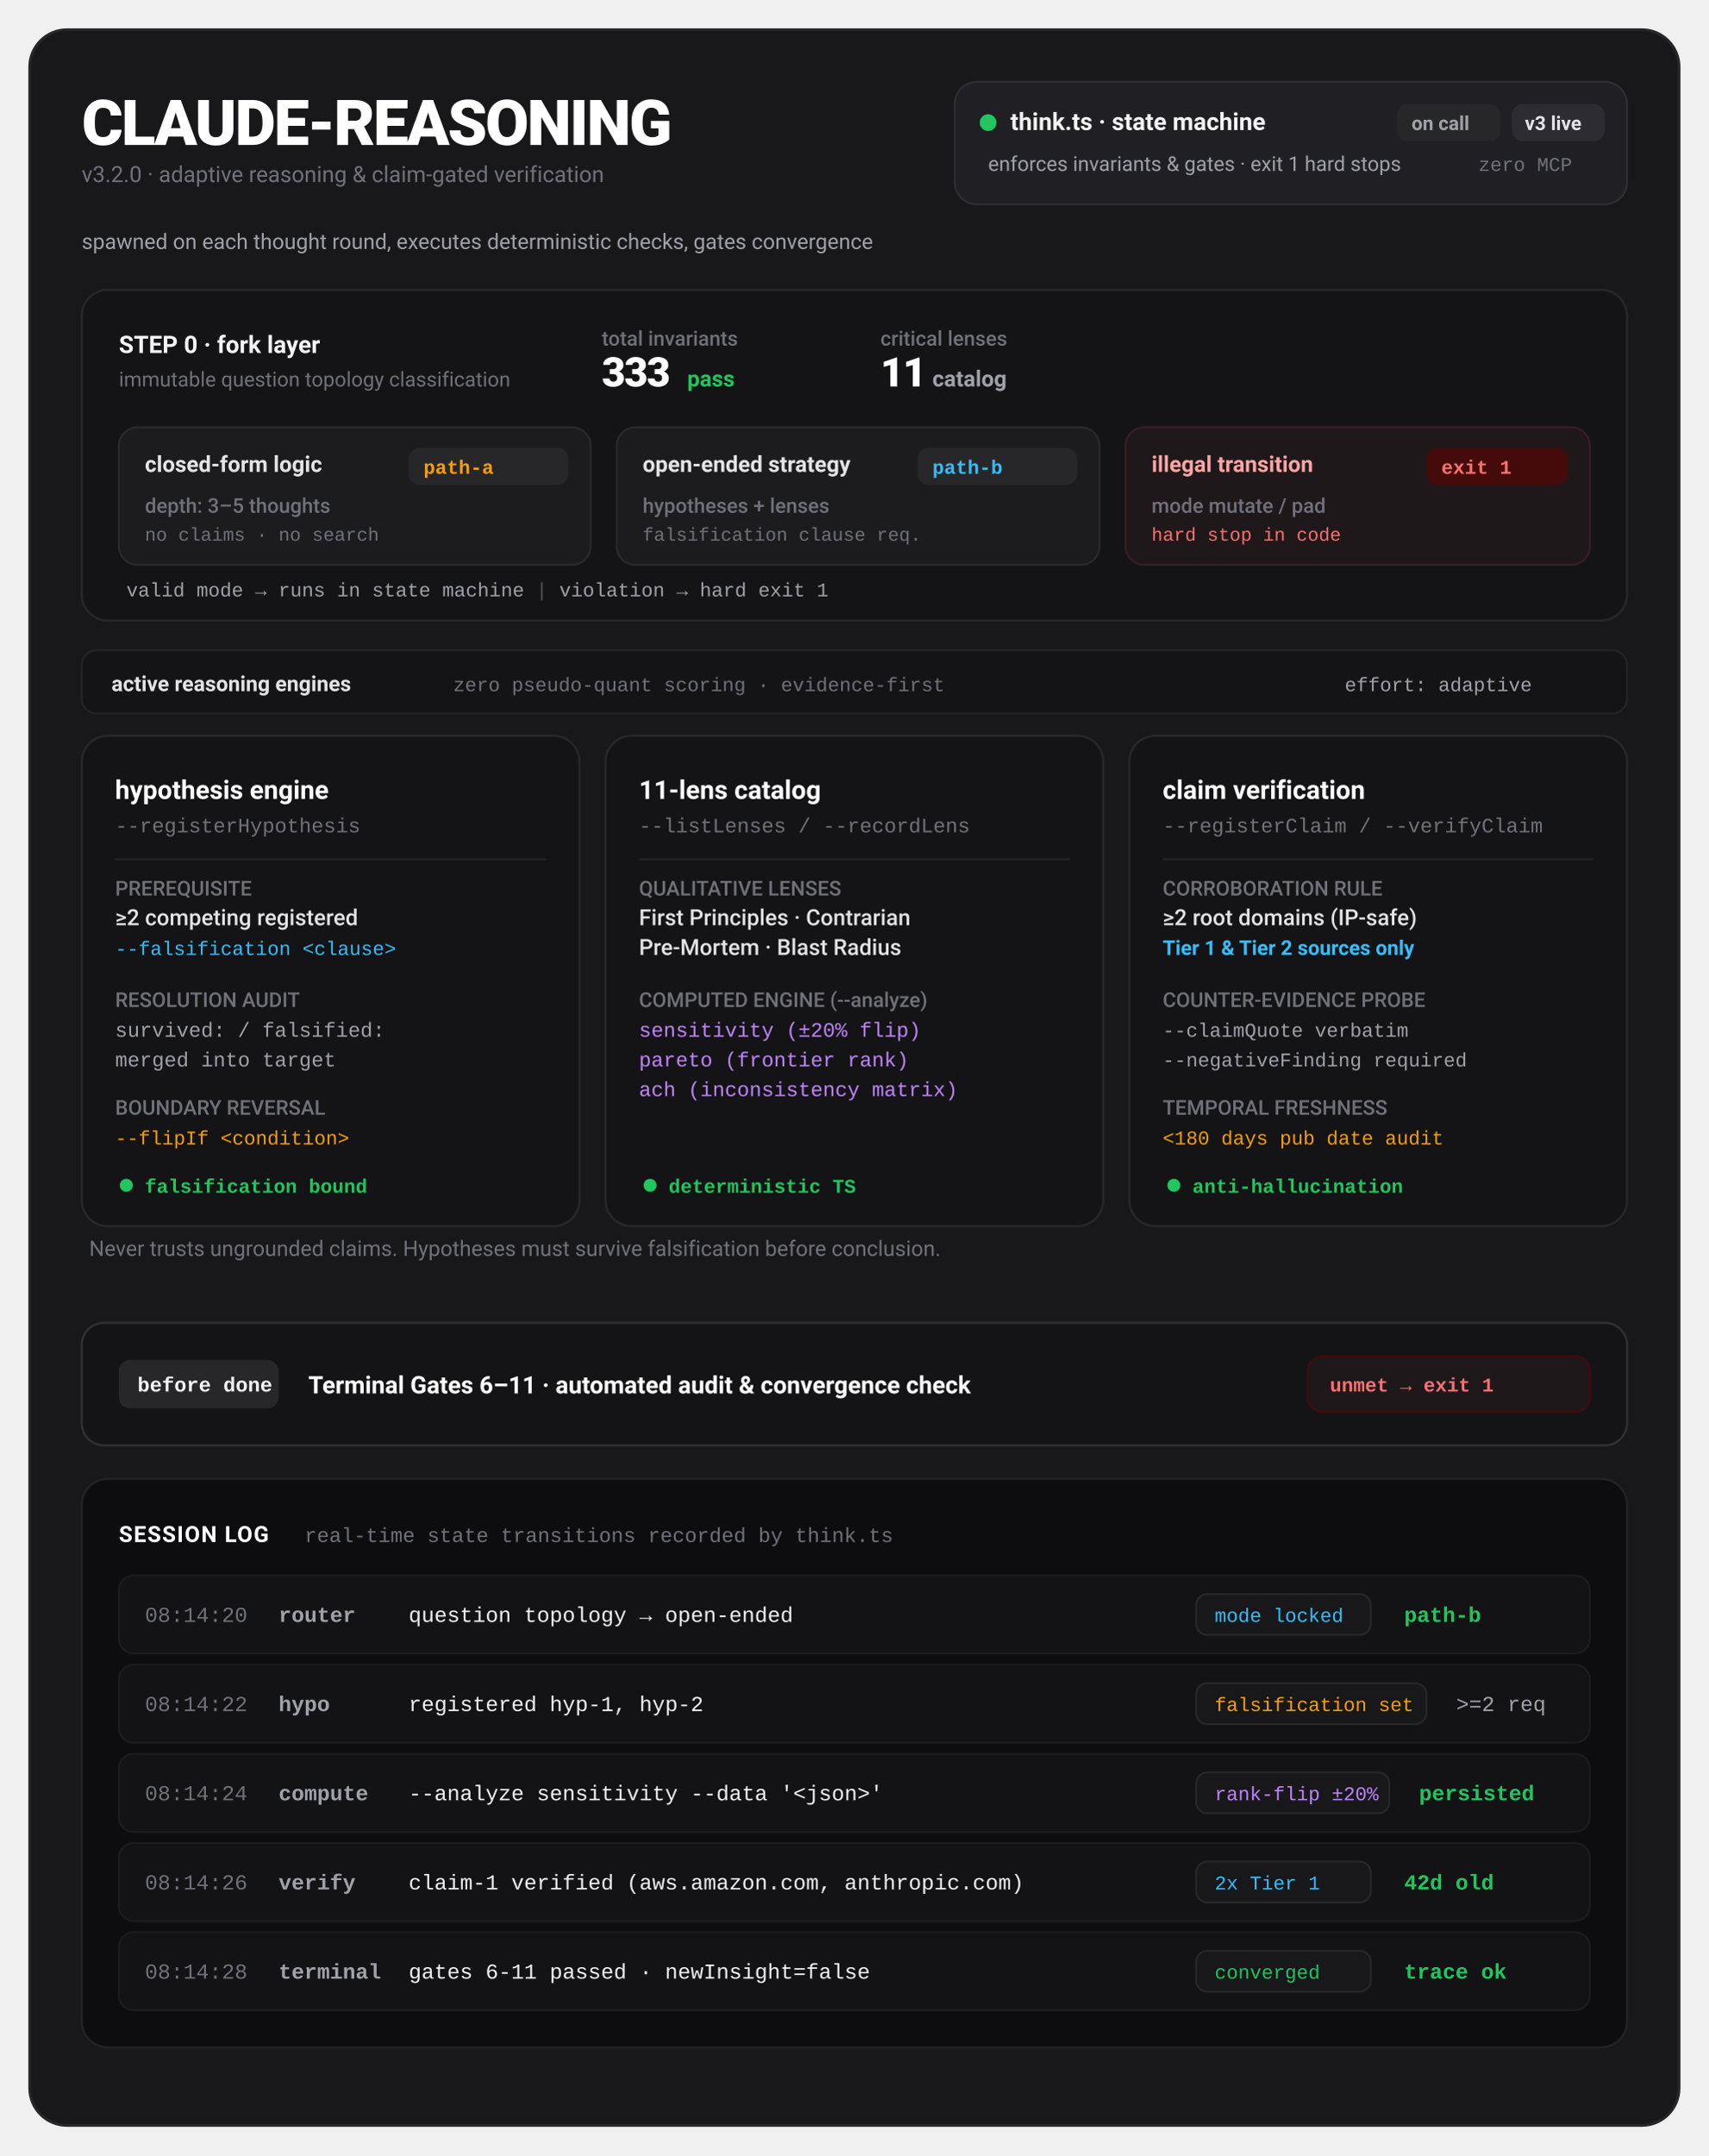
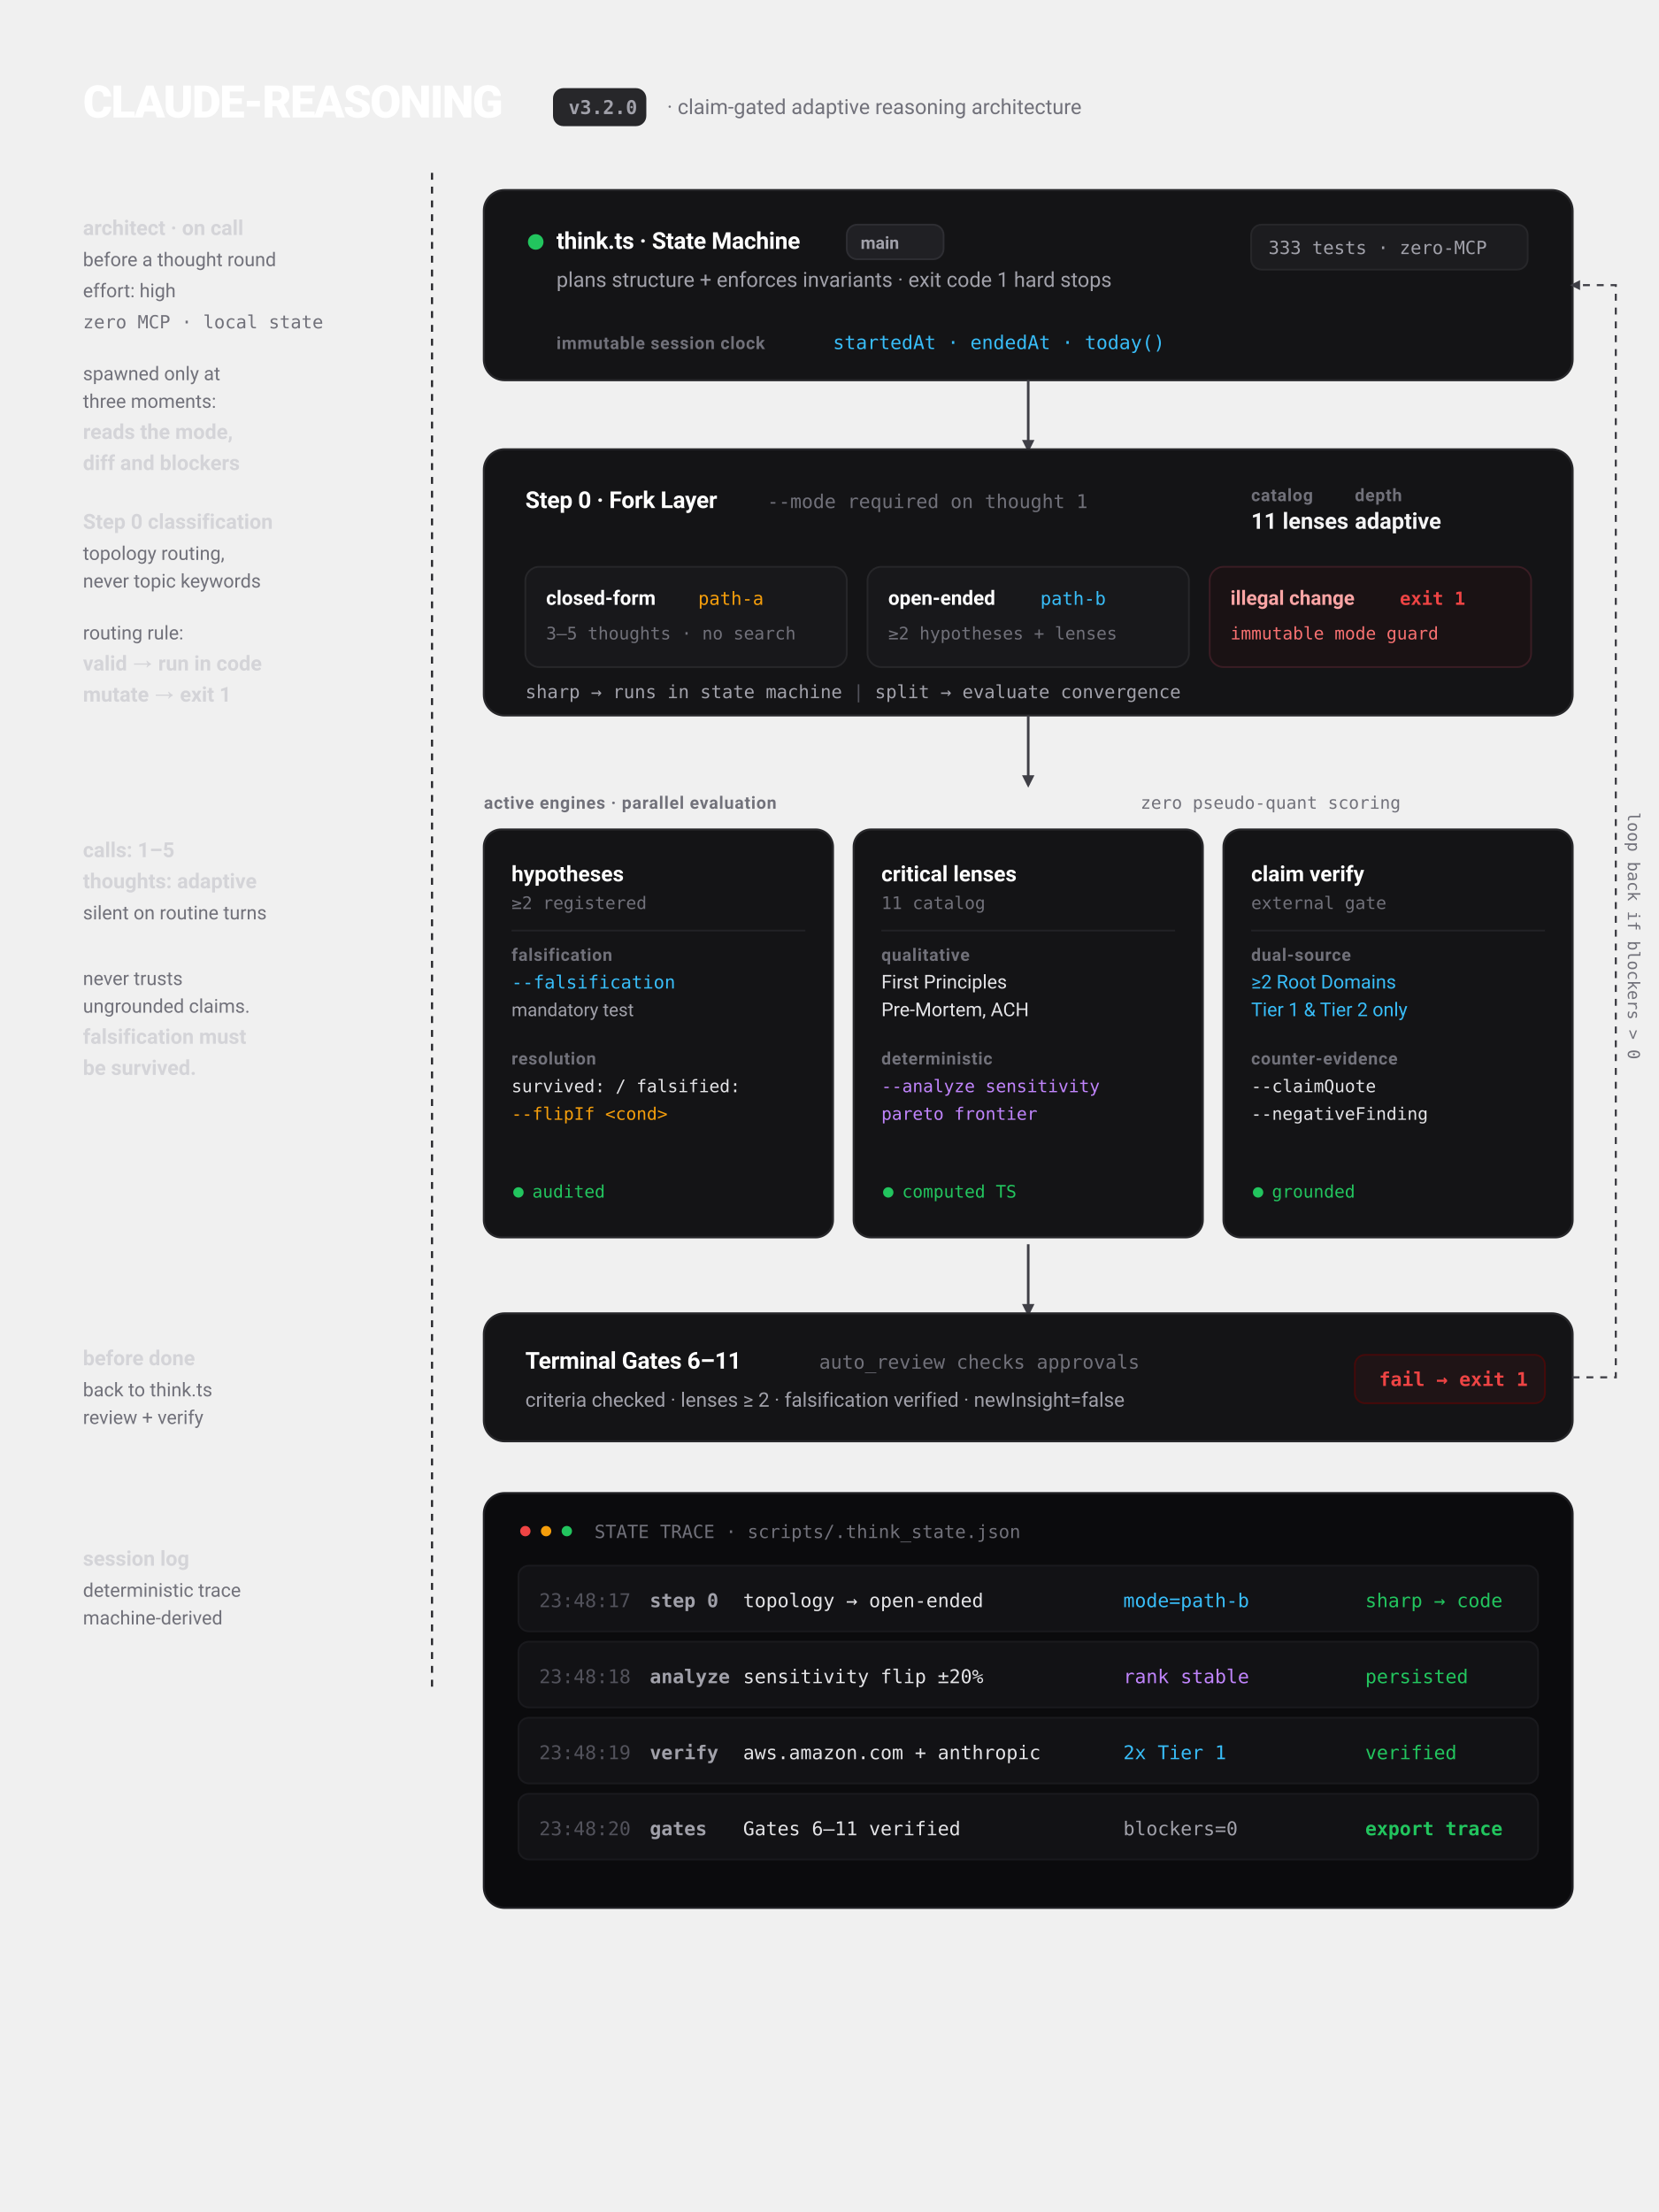
- <svg xmlns="http://www.w3.org/2000/svg" viewBox="0 0 920 1160" width="100%" height="100%" style="background:#121214; font-family:-apple-system,BlinkMacSystemFont,'Segoe UI',Roboto,Helvetica,Arial,sans-serif;">
+ <svg xmlns="http://www.w3.org/2000/svg" viewBox="0 0 960 1280" width="100%" height="100%" style="background:#0e0e11; font-family:-apple-system,BlinkMacSystemFont,'SF Pro Text','Segoe UI',Roboto,Helvetica,sans-serif;">
  <defs>
    <style>
-       .mono { font-family: 'SF Mono', Consolas, Monaco, 'Liberation Mono', Menlo, monospace; }
-       .title { font-weight: 800; letter-spacing: -0.03em; }
-       .label { font-weight: 500; font-size: 11px; fill: #71717a; }
-       .val { font-weight: 600; font-size: 13px; fill: #f4f4f5; }
-       .pill-text { font-size: 10.5px; font-weight: 600; }
+       .mono { font-family: 'SF Mono', Consolas, Monaco, Menlo, monospace; }
+       .side-label { font-size: 11px; fill: #71717a; line-height: 1.4; }
+       .side-head { font-size: 12px; font-weight: 700; fill: #d4d4d8; }
+       .node-title { font-size: 13.5px; font-weight: 700; fill: #ffffff; letter-spacing: -0.01em; }
+       .metric-label { font-size: 10px; font-weight: 600; fill: #71717a; text-transform: uppercase; letter-spacing: 0.04em; }
+       .metric-val { font-size: 13px; font-weight: 700; fill: #f4f4f5; }
+       .chip-text { font-size: 10px; font-weight: 600; }
    </style>
+     <marker id="arrow" viewBox="0 0 10 10" refX="6" refY="5" markerWidth="6" markerHeight="6" orient="auto-start-reverse">
+       <path d="M 0 1 L 8 5 L 0 9 z" fill="#3f3f46" />
+     </marker>
+     <marker id="arrow-green" viewBox="0 0 10 10" refX="6" refY="5" markerWidth="6" markerHeight="6" orient="auto-start-reverse">
+       <path d="M 0 1 L 8 5 L 0 9 z" fill="#22c55e" />
+     </marker>
+     <marker id="arrow-red" viewBox="0 0 10 10" refX="6" refY="5" markerWidth="6" markerHeight="6" orient="auto-start-reverse">
+       <path d="M 0 1 L 8 5 L 0 9 z" fill="#ef4444" />
+     </marker>
  </defs>
-   <rect x="16" y="16" width="888" height="1128" rx="20" fill="#18181b" stroke="#27272a" stroke-width="1.5" />
-   <g transform="translate(44, 46)">
-     <text x="0" y="32" class="title" font-size="34" fill="#ffffff" letter-spacing="-0.04em">CLAUDE-REASONING</text>
-     <text x="0" y="52" font-size="12" fill="#71717a">v3.2.0 · adaptive reasoning &amp; claim-gated verification</text>
-     <g transform="translate(470, -2)">
-       <rect width="362" height="66" rx="12" fill="#202024" stroke="#2e2e33" stroke-width="1" />
-       <circle cx="18" cy="22" r="4.5" fill="#22c55e" />
-       <text x="30" y="26" font-size="13" font-weight="700" fill="#f4f4f5">think.ts · state machine</text>
-       <rect x="238" y="12" width="56" height="20" rx="6" fill="#27272a" />
-       <text x="246" y="26" class="pill-text" fill="#a1a1aa">on call</text>
-       <rect x="300" y="12" width="50" height="20" rx="6" fill="#3f3f46" fill-opacity="0.4" />
-       <text x="307" y="26" class="pill-text" fill="#e4e4e7">v3 live</text>
-       <text x="18" y="48" font-size="11" fill="#a1a1aa">enforces invariants &amp; gates · exit 1 hard stops</text>
-       <text x="282" y="48" class="mono" font-size="10.5" fill="#71717a">zero MCP</text>
-     </g>
-     <g transform="translate(0, 72)">
-       <text x="0" y="16" font-size="11.5" fill="#a1a1aa">spawned on each thought round, executes deterministic checks, gates convergence</text>
-     </g>
-   </g>
-   <g transform="translate(44, 156)">
-     <rect width="832" height="178" rx="14" fill="#141416" stroke="#27272a" stroke-width="1.2" />
-     <g transform="translate(20, 20)">
-       <text x="0" y="14" font-size="13" font-weight="700" fill="#f4f4f5">STEP 0 · fork layer</text>
-       <text x="0" y="32" font-size="11" fill="#71717a">immutable question topology classification</text>
-       <g transform="translate(260, -4)">
-         <text x="0" y="14" class="label">total invariants</text>
-         <text x="0" y="36" class="title" font-size="22" fill="#ffffff">333</text>
-         <text x="46" y="36" font-size="12" font-weight="600" fill="#22c55e">pass</text>
-       </g>
-       <g transform="translate(410, -4)">
-         <text x="0" y="14" class="label">critical lenses</text>
-         <text x="0" y="36" class="title" font-size="22" fill="#ffffff">11</text>
-         <text x="28" y="36" font-size="12" font-weight="600" fill="#a1a1aa">catalog</text>
-       </g>
-     </g>
-     <g transform="translate(20, 74)">
+   <g transform="translate(48, 44)">
+     <text x="0" y="24" font-size="26" font-weight="800" fill="#ffffff" letter-spacing="-0.03em">CLAUDE-REASONING</text>
+     <rect x="272" y="7" width="54" height="22" rx="6" fill="#27272a" />
+     <text x="281" y="22" class="mono" font-size="11" font-weight="700" fill="#a1a1aa">v3.2.0</text>
+     <text x="338" y="22" font-size="12" fill="#71717a">· claim-gated adaptive reasoning architecture</text>
+   </g>
+   <line x1="250" y1="100" x2="250" y2="980" stroke="#222226" stroke-width="1.2" stroke-dasharray="4,4" />
+   <g transform="translate(48, 120)">
+     <text x="0" y="16" class="side-head">architect · on call</text>
+     <text x="0" y="34" class="side-label">before a thought round</text>
+     <text x="0" y="52" class="side-label" fill="#a1a1aa">effort: high</text>
+     <text x="0" y="70" class="mono" font-size="10.5" fill="#71717a">zero MCP · local state</text>
+     <g transform="translate(0, 100)">
+       <text x="0" y="0" class="side-label">spawned only at</text>
+       <text x="0" y="16" class="side-label">three moments:</text>
+       <text x="0" y="34" class="side-head" fill="#e4e4e7">reads the mode,</text>
+       <text x="0" y="52" class="side-head" fill="#e4e4e7">diff and blockers</text>
+     </g>
+   </g>
+   <g transform="translate(280, 110)">
+     <rect width="630" height="110" rx="12" fill="#141416" stroke="#27272a" stroke-width="1.2" />
+     <g transform="translate(24, 24)">
+       <circle cx="6" cy="6" r="4.5" fill="#22c55e" />
+       <text x="18" y="10" class="node-title">think.ts · State Machine</text>
+       <rect x="186" y="-4" width="56" height="20" rx="6" fill="#202024" stroke="#2e2e33" />
+       <text x="194" y="10" class="chip-text" fill="#a1a1aa">main</text>
+       <text x="18" y="32" font-size="12" fill="#a1a1aa">plans structure + enforces invariants · exit code 1 hard stops</text>
+       <g transform="translate(420, -4)">
+         <rect width="160" height="26" rx="6" fill="#1c1c1f" stroke="#27272a" />
+         <text x="10" y="17" class="mono" font-size="10.5" fill="#a1a1aa">333 tests · zero-MCP</text>
+       </g>
+       <g transform="translate(18, 54)">
+         <text x="0" y="14" class="metric-label">immutable session clock</text>
+         <text x="160" y="14" class="mono" font-size="11" fill="#38bdf8">startedAt · endedAt · today()</text>
+       </g>
+     </g>
+   </g>
+   <line x1="595" y1="220" x2="595" y2="260" stroke="#3f3f46" stroke-width="1.5" marker-end="url(#arrow)" />
+   <g transform="translate(48, 290)">
+     <text x="0" y="16" class="side-head">Step 0 classification</text>
+     <text x="0" y="34" class="side-label">topology routing,</text>
+     <text x="0" y="50" class="side-label">never topic keywords</text>
+     <g transform="translate(0, 80)">
+       <text x="0" y="0" class="side-label">routing rule:</text>
+       <text x="0" y="18" class="side-head" fill="#22c55e">valid → run in code</text>
+       <text x="0" y="36" class="side-head" fill="#ef4444">mutate → exit 1</text>
+     </g>
+   </g>
+   <g transform="translate(280, 260)">
+     <rect width="630" height="154" rx="12" fill="#141416" stroke="#27272a" stroke-width="1.2" />
+     <g transform="translate(24, 20)">
+       <text x="0" y="14" class="node-title">Step 0 · Fork Layer</text>
+       <text x="140" y="14" class="mono" font-size="11" fill="#71717a">--mode required on thought 1</text>
+       <g transform="translate(420, -2)">
+         <text x="0" y="12" class="metric-label">catalog</text>
+         <text x="60" y="12" class="metric-label">depth</text>
+         <text x="0" y="28" class="metric-val">11 lenses</text>
+         <text x="60" y="28" class="metric-val">adaptive</text>
+       </g>
+       <g transform="translate(0, 48)">
+         <g transform="translate(0, 0)">
+           <rect width="186" height="58" rx="8" fill="#18181b" stroke="#27272a" />
+           <text x="12" y="22" font-size="11.5" font-weight="600" fill="#ffffff">closed-form</text>
+           <text x="100" y="22" class="mono" font-size="10.5" fill="#f59e0b">path-a</text>
+           <text x="12" y="42" class="mono" font-size="10" fill="#71717a">3–5 thoughts · no search</text>
+         </g>
+         <g transform="translate(198, 0)">
+           <rect width="186" height="58" rx="8" fill="#18181b" stroke="#27272a" />
+           <text x="12" y="22" font-size="11.5" font-weight="600" fill="#ffffff">open-ended</text>
+           <text x="100" y="22" class="mono" font-size="10.5" fill="#38bdf8">path-b</text>
+           <text x="12" y="42" class="mono" font-size="10" fill="#71717a">≥2 hypotheses + lenses</text>
+         </g>
+         <g transform="translate(396, 0)">
+           <rect width="186" height="58" rx="8" fill="#1a1214" stroke="#3b1d24" />
+           <text x="12" y="22" font-size="11.5" font-weight="600" fill="#fca5a5">illegal change</text>
+           <text x="110" y="22" class="mono" font-size="10.5" font-weight="700" fill="#ef4444">exit 1</text>
+           <text x="12" y="42" class="mono" font-size="10" fill="#f87171">immutable mode guard</text>
+         </g>
+       </g>
+       <text x="0" y="124" class="mono" font-size="10.5" fill="#a1a1aa">sharp → runs in state machine <tspan fill="#52525b">|</tspan> split → evaluate convergence</text>
+     </g>
+   </g>
+   <line x1="595" y1="414" x2="595" y2="454" stroke="#3f3f46" stroke-width="1.5" marker-end="url(#arrow)" />
+   <g transform="translate(48, 480)">
+     <text x="0" y="16" class="side-head">calls: 1–5</text>
+     <text x="0" y="34" class="side-head">thoughts: adaptive</text>
+     <text x="0" y="52" class="side-label">silent on routine turns</text>
+     <g transform="translate(0, 90)">
+       <text x="0" y="0" class="side-label">never trusts</text>
+       <text x="0" y="16" class="side-label">ungrounded claims.</text>
+       <text x="0" y="34" class="side-head" fill="#e4e4e7">falsification must</text>
+       <text x="0" y="52" class="side-head" fill="#e4e4e7">be survived.</text>
+     </g>
+   </g>
+   <g transform="translate(280, 454)">
+     <text x="0" y="14" class="metric-label">active engines · parallel evaluation</text>
+     <text x="380" y="14" class="mono" font-size="10" fill="#71717a">zero pseudo-quant scoring</text>
+     <g transform="translate(0, 26)">
      <g transform="translate(0, 0)">
-         <rect width="254" height="74" rx="10" fill="#1c1c1f" stroke="#2a2a2e" stroke-width="1" />
-         <text x="14" y="24" font-size="12" font-weight="600" fill="#e4e4e7">closed-form logic</text>
-         <rect x="156" y="11" width="86" height="20" rx="6" fill="#27272a" />
-         <text x="164" y="25" class="mono" font-size="10.5" font-weight="600" fill="#f59e0b">path-a</text>
-         <text x="14" y="46" class="label">depth: 3–5 thoughts</text>
-         <text x="14" y="61" class="mono" font-size="10" fill="#71717a">no claims · no search</text>
-       </g>
-       <g transform="translate(268, 0)">
-         <rect width="260" height="74" rx="10" fill="#1c1c1f" stroke="#2a2a2e" stroke-width="1" />
-         <text x="14" y="24" font-size="12" font-weight="600" fill="#e4e4e7">open-ended strategy</text>
-         <rect x="162" y="11" width="86" height="20" rx="6" fill="#27272a" />
-         <text x="170" y="25" class="mono" font-size="10.5" font-weight="600" fill="#38bdf8">path-b</text>
-         <text x="14" y="46" class="label">hypotheses + lenses</text>
-         <text x="14" y="61" class="mono" font-size="10" fill="#71717a">falsification clause req.</text>
-       </g>
-       <g transform="translate(542, 0)">
-         <rect width="250" height="74" rx="10" fill="#1f181a" stroke="#3b1d24" stroke-width="1" />
-         <text x="14" y="24" font-size="12" font-weight="600" fill="#fca5a5">illegal transition</text>
-         <rect x="162" y="11" width="76" height="20" rx="6" fill="#450a0a" />
-         <text x="170" y="25" class="mono" font-size="10.5" font-weight="700" fill="#f87171">exit 1</text>
-         <text x="14" y="46" class="label" fill="#f87171">mode mutate / pad</text>
-         <text x="14" y="61" class="mono" font-size="10" fill="#f87171">hard stop in code</text>
-       </g>
-     </g>
-     <text x="24" y="165" class="mono" font-size="10.5" fill="#a1a1aa">valid mode → runs in state machine <tspan fill="#52525b">|</tspan> violation → hard exit 1</text>
-   </g>
-   <g transform="translate(44, 350)">
-     <rect width="832" height="34" rx="8" fill="#141416" stroke="#242427" stroke-width="1" />
-     <text x="16" y="22" font-size="11.5" font-weight="600" fill="#e4e4e7">active reasoning engines</text>
-     <text x="200" y="22" class="mono" font-size="10.5" fill="#71717a">zero pseudo-quant scoring · evidence-first</text>
-     <text x="680" y="22" class="mono" font-size="10.5" fill="#a1a1aa">effort: adaptive</text>
-     <g transform="translate(0, 46)">
+         <rect width="202" height="236" rx="10" fill="#141416" stroke="#27272a" stroke-width="1.2" />
+         <g transform="translate(16, 18)">
+           <text x="0" y="12" font-size="12.5" font-weight="700" fill="#ffffff">hypotheses</text>
+           <text x="0" y="28" class="mono" font-size="10" fill="#71717a">≥2 registered</text>
+           <rect x="0" y="40" width="170" height="1" fill="#222226" />
+           <text x="0" y="58" class="metric-label">falsification</text>
+           <text x="0" y="74" class="mono" font-size="10.5" fill="#38bdf8">--falsification</text>
+           <text x="0" y="90" font-size="10.5" fill="#a1a1aa">mandatory test</text>
+           <text x="0" y="118" class="metric-label">resolution</text>
+           <text x="0" y="134" class="mono" font-size="10" fill="#e4e4e7">survived: / falsified:</text>
+           <text x="0" y="150" class="mono" font-size="10" fill="#f59e0b">--flipIf &lt;cond&gt;</text>
+           <g transform="translate(0, 188)">
+             <circle cx="4" cy="4" r="3" fill="#22c55e" />
+             <text x="12" y="7" class="mono" font-size="10" fill="#22c55e">audited</text>
+           </g>
+         </g>
+       </g>
+       <g transform="translate(214, 0)">
+         <rect width="202" height="236" rx="10" fill="#141416" stroke="#27272a" stroke-width="1.2" />
+         <g transform="translate(16, 18)">
+           <text x="0" y="12" font-size="12.5" font-weight="700" fill="#ffffff">critical lenses</text>
+           <text x="0" y="28" class="mono" font-size="10" fill="#71717a">11 catalog</text>
+           <rect x="0" y="40" width="170" height="1" fill="#222226" />
+           <text x="0" y="58" class="metric-label">qualitative</text>
+           <text x="0" y="74" font-size="11" fill="#e4e4e7">First Principles</text>
+           <text x="0" y="90" font-size="11" fill="#e4e4e7">Pre-Mortem, ACH</text>
+           <text x="0" y="118" class="metric-label">deterministic</text>
+           <text x="0" y="134" class="mono" font-size="10" fill="#c084fc">--analyze sensitivity</text>
+           <text x="0" y="150" class="mono" font-size="10" fill="#c084fc">pareto frontier</text>
+           <g transform="translate(0, 188)">
+             <circle cx="4" cy="4" r="3" fill="#22c55e" />
+             <text x="12" y="7" class="mono" font-size="10" fill="#22c55e">computed TS</text>
+           </g>
+         </g>
+       </g>
+       <g transform="translate(428, 0)">
+         <rect width="202" height="236" rx="10" fill="#141416" stroke="#27272a" stroke-width="1.2" />
+         <g transform="translate(16, 18)">
+           <text x="0" y="12" font-size="12.5" font-weight="700" fill="#ffffff">claim verify</text>
+           <text x="0" y="28" class="mono" font-size="10" fill="#71717a">external gate</text>
+           <rect x="0" y="40" width="170" height="1" fill="#222226" />
+           <text x="0" y="58" class="metric-label">dual-source</text>
+           <text x="0" y="74" font-size="11" fill="#38bdf8">≥2 Root Domains</text>
+           <text x="0" y="90" font-size="11" fill="#38bdf8">Tier 1 &amp; Tier 2 only</text>
+           <text x="0" y="118" class="metric-label">counter-evidence</text>
+           <text x="0" y="134" class="mono" font-size="10" fill="#e4e4e7">--claimQuote</text>
+           <text x="0" y="150" class="mono" font-size="10" fill="#e4e4e7">--negativeFinding</text>
+           <g transform="translate(0, 188)">
+             <circle cx="4" cy="4" r="3" fill="#22c55e" />
+             <text x="12" y="7" class="mono" font-size="10" fill="#22c55e">grounded</text>
+           </g>
+         </g>
+       </g>
+     </g>
+   </g>
+   <line x1="595" y1="720" x2="595" y2="760" stroke="#3f3f46" stroke-width="1.5" marker-end="url(#arrow)" />
+   <g transform="translate(48, 774)">
+     <text x="0" y="16" class="side-head">before done</text>
+     <text x="0" y="34" class="side-label">back to think.ts</text>
+     <text x="0" y="50" class="side-label">review + verify</text>
+   </g>
+   <g transform="translate(280, 760)">
+     <rect width="630" height="74" rx="12" fill="#141416" stroke="#27272a" stroke-width="1.2" />
+     <g transform="translate(24, 18)">
+       <text x="0" y="14" class="node-title">Terminal Gates 6–11</text>
+       <text x="170" y="14" class="mono" font-size="11" fill="#71717a">auto_review checks approvals</text>
+       <text x="0" y="36" font-size="11.5" fill="#a1a1aa">criteria checked · lenses ≥ 2 · falsification verified · newInsight=false</text>
+       <g transform="translate(480, 6)">
+         <rect width="110" height="28" rx="6" fill="#1f1416" stroke="#450a0a" />
+         <text x="14" y="18" class="mono" font-size="11" font-weight="700" fill="#ef4444">fail → exit 1</text>
+       </g>
+     </g>
+   </g>
+   <path d="M 910 797 L 935 797 L 935 165 L 910 165" fill="none" stroke="#3f3f46" stroke-width="1.2" stroke-dasharray="4,4" marker-end="url(#arrow)" />
+   <text x="942" y="470" class="mono" font-size="9.5" fill="#71717a" transform="rotate(90, 942, 470)">loop back if blockers &gt; 0</text>
+   <g transform="translate(48, 890)">
+     <text x="0" y="16" class="side-head">session log</text>
+     <text x="0" y="34" class="side-label">deterministic trace</text>
+     <text x="0" y="50" class="side-label">machine-derived</text>
+   </g>
+   <g transform="translate(280, 864)">
+     <rect width="630" height="240" rx="12" fill="#0b0b0d" stroke="#1f1f23" stroke-width="1.2" />
+     <g transform="translate(20, 18)">
+       <circle cx="4" cy="4" r="3" fill="#ef4444" />
+       <circle cx="16" cy="4" r="3" fill="#f59e0b" />
+       <circle cx="28" cy="4" r="3" fill="#22c55e" />
+       <text x="44" y="8" class="mono" font-size="10.5" fill="#71717a">STATE TRACE · scripts/.think_state.json</text>
+     </g>
+     <g transform="translate(20, 42)" class="mono" font-size="11">
      <g transform="translate(0, 0)">
-         <rect width="268" height="264" rx="14" fill="#141416" stroke="#27272a" stroke-width="1.2" />
-         <g transform="translate(18, 20)">
-           <text x="0" y="14" font-size="14" font-weight="700" fill="#ffffff">hypothesis engine</text>
-           <text x="0" y="32" class="mono" font-size="11" fill="#71717a">--registerHypothesis</text>
-           <rect x="0" y="46" width="232" height="1" fill="#242427" />
-           <text x="0" y="66" class="label">PREREQUISITE</text>
-           <text x="0" y="82" font-size="12" font-weight="500" fill="#e4e4e7">≥2 competing registered</text>
-           <text x="0" y="98" class="mono" font-size="10.5" fill="#38bdf8">--falsification &lt;clause&gt;</text>
-           <text x="0" y="126" class="label">RESOLUTION AUDIT</text>
-           <text x="0" y="142" class="mono" font-size="11" fill="#a1a1aa">survived: / falsified:</text>
-           <text x="0" y="158" class="mono" font-size="11" fill="#a1a1aa">merged into target</text>
-           <text x="0" y="184" class="label">BOUNDARY REVERSAL</text>
-           <text x="0" y="200" class="mono" font-size="10.5" fill="#f59e0b">--flipIf &lt;condition&gt;</text>
-           <g transform="translate(0, 212)">
-             <circle cx="6" cy="10" r="3.5" fill="#22c55e" />
-             <text x="16" y="14" class="mono" font-size="10.5" font-weight="600" fill="#22c55e">falsification bound</text>
-           </g>
-         </g>
-       </g>
-       <g transform="translate(282, 0)">
-         <rect width="268" height="264" rx="14" fill="#141416" stroke="#27272a" stroke-width="1.2" />
-         <g transform="translate(18, 20)">
-           <text x="0" y="14" font-size="14" font-weight="700" fill="#ffffff">11-lens catalog</text>
-           <text x="0" y="32" class="mono" font-size="11" fill="#71717a">--listLenses / --recordLens</text>
-           <rect x="0" y="46" width="232" height="1" fill="#242427" />
-           <text x="0" y="66" class="label">QUALITATIVE LENSES</text>
-           <text x="0" y="82" font-size="12" font-weight="500" fill="#e4e4e7">First Principles · Contrarian</text>
-           <text x="0" y="98" font-size="12" font-weight="500" fill="#e4e4e7">Pre-Mortem · Blast Radius</text>
-           <text x="0" y="126" class="label">COMPUTED ENGINE (--analyze)</text>
-           <text x="0" y="142" class="mono" font-size="11" fill="#c084fc">sensitivity (±20% flip)</text>
-           <text x="0" y="158" class="mono" font-size="11" fill="#c084fc">pareto (frontier rank)</text>
-           <text x="0" y="174" class="mono" font-size="11" fill="#c084fc">ach (inconsistency matrix)</text>
-           <g transform="translate(0, 212)">
-             <circle cx="6" cy="10" r="3.5" fill="#22c55e" />
-             <text x="16" y="14" class="mono" font-size="10.5" font-weight="600" fill="#22c55e">deterministic TS</text>
-           </g>
-         </g>
-       </g>
-       <g transform="translate(564, 0)">
-         <rect width="268" height="264" rx="14" fill="#141416" stroke="#27272a" stroke-width="1.2" />
-         <g transform="translate(18, 20)">
-           <text x="0" y="14" font-size="14" font-weight="700" fill="#ffffff">claim verification</text>
-           <text x="0" y="32" class="mono" font-size="11" fill="#71717a">--registerClaim / --verifyClaim</text>
-           <rect x="0" y="46" width="232" height="1" fill="#242427" />
-           <text x="0" y="66" class="label">CORROBORATION RULE</text>
-           <text x="0" y="82" font-size="12" font-weight="500" fill="#e4e4e7">≥2 root domains (IP-safe)</text>
-           <text x="0" y="98" font-size="11" font-weight="600" fill="#38bdf8">Tier 1 &amp; Tier 2 sources only</text>
-           <text x="0" y="126" class="label">COUNTER-EVIDENCE PROBE</text>
-           <text x="0" y="142" class="mono" font-size="10.5" fill="#a1a1aa">--claimQuote verbatim</text>
-           <text x="0" y="158" class="mono" font-size="10.5" fill="#a1a1aa">--negativeFinding required</text>
-           <text x="0" y="184" class="label">TEMPORAL FRESHNESS</text>
-           <text x="0" y="200" class="mono" font-size="10.5" fill="#f59e0b">&lt;180 days pub date audit</text>
-           <g transform="translate(0, 212)">
-             <circle cx="6" cy="10" r="3.5" fill="#22c55e" />
-             <text x="16" y="14" class="mono" font-size="10.5" font-weight="600" fill="#22c55e">anti-hallucination</text>
-           </g>
-         </g>
-       </g>
-     </g>
-     <text x="4" y="326" font-size="11.5" fill="#71717a">Never trusts ungrounded claims. Hypotheses must survive falsification before conclusion.</text>
-   </g>
-   <g transform="translate(44, 712)">
-     <rect width="832" height="66" rx="12" fill="#141416" stroke="#2e2e33" stroke-width="1.2" />
-     <g transform="translate(20, 16)">
-       <rect x="0" y="4" width="86" height="26" rx="6" fill="#27272a" />
-       <text x="10" y="21" class="mono" font-size="11" font-weight="700" fill="#f4f4f5">before done</text>
-       <text x="102" y="22" font-size="13" font-weight="700" fill="#ffffff">Terminal Gates 6–11 · automated audit &amp; convergence check</text>
-       <g transform="translate(640, 2)">
-         <rect width="152" height="30" rx="8" fill="#1f181a" stroke="#450a0a" />
-         <text x="12" y="19" class="mono" font-size="10.5" font-weight="700" fill="#f87171">unmet → exit 1</text>
-       </g>
-     </g>
-   </g>
-   <g transform="translate(44, 796)">
-     <rect width="832" height="306" rx="14" fill="#0d0d0f" stroke="#222226" stroke-width="1.2" />
-     <g transform="translate(20, 20)">
-       <text x="0" y="14" font-size="12" font-weight="700" fill="#ffffff" letter-spacing="0.05em">SESSION LOG</text>
-       <text x="100" y="14" class="mono" font-size="11" fill="#71717a">real-time state transitions recorded by think.ts</text>
-     </g>
-     <g transform="translate(20, 52)" class="mono" font-size="11.5">
-       <g transform="translate(0, 0)">
-         <rect width="792" height="42" rx="8" fill="#131316" stroke="#1c1c20" stroke-width="1" />
-         <text x="14" y="25" fill="#71717a">08:14:20</text>
-         <text x="86" y="25" font-weight="700" fill="#a1a1aa">router</text>
-         <text x="156" y="25" fill="#f4f4f5">question topology → open-ended</text>
-         <rect x="580" y="10" width="94" height="22" rx="6" fill="#18181b" stroke="#27272a" />
-         <text x="590" y="25" font-size="10.5" fill="#38bdf8">mode locked</text>
-         <text x="692" y="25" fill="#22c55e" font-weight="600">path-b</text>
-       </g>
-       <g transform="translate(0, 48)">
-         <rect width="792" height="42" rx="8" fill="#131316" stroke="#1c1c20" stroke-width="1" />
-         <text x="14" y="25" fill="#71717a">08:14:22</text>
-         <text x="86" y="25" font-weight="700" fill="#a1a1aa">hypo</text>
-         <text x="156" y="25" fill="#f4f4f5">registered hyp-1, hyp-2</text>
-         <rect x="580" y="10" width="124" height="22" rx="6" fill="#18181b" stroke="#27272a" />
-         <text x="590" y="25" font-size="10.5" fill="#f59e0b">falsification set</text>
-         <text x="720" y="25" fill="#a1a1aa">&gt;=2 req</text>
-       </g>
-       <g transform="translate(0, 96)">
-         <rect width="792" height="42" rx="8" fill="#131316" stroke="#1c1c20" stroke-width="1" />
-         <text x="14" y="25" fill="#71717a">08:14:24</text>
-         <text x="86" y="25" font-weight="700" fill="#a1a1aa">compute</text>
-         <text x="156" y="25" fill="#f4f4f5">--analyze sensitivity --data '&lt;json&gt;'</text>
-         <rect x="580" y="10" width="104" height="22" rx="6" fill="#18181b" stroke="#27272a" />
-         <text x="590" y="25" font-size="10.5" fill="#c084fc">rank-flip ±20%</text>
-         <text x="700" y="25" fill="#22c55e" font-weight="600">persisted</text>
-       </g>
-       <g transform="translate(0, 144)">
-         <rect width="792" height="42" rx="8" fill="#131316" stroke="#1c1c20" stroke-width="1" />
-         <text x="14" y="25" fill="#71717a">08:14:26</text>
-         <text x="86" y="25" font-weight="700" fill="#a1a1aa">verify</text>
-         <text x="156" y="25" fill="#f4f4f5">claim-1 verified (aws.amazon.com, anthropic.com)</text>
-         <rect x="580" y="10" width="94" height="22" rx="6" fill="#18181b" stroke="#27272a" />
-         <text x="590" y="25" font-size="10.5" fill="#38bdf8">2x Tier 1</text>
-         <text x="692" y="25" fill="#22c55e" font-weight="600">42d old</text>
-       </g>
-       <g transform="translate(0, 192)">
-         <rect width="792" height="42" rx="8" fill="#131316" stroke="#1c1c20" stroke-width="1" />
-         <text x="14" y="25" fill="#71717a">08:14:28</text>
-         <text x="86" y="25" font-weight="700" fill="#a1a1aa">terminal</text>
-         <text x="156" y="25" fill="#f4f4f5">gates 6-11 passed · newInsight=false</text>
-         <rect x="580" y="10" width="94" height="22" rx="6" fill="#18181b" stroke="#27272a" />
-         <text x="590" y="25" font-size="10.5" fill="#22c55e">converged</text>
-         <text x="692" y="25" fill="#22c55e" font-weight="700">trace ok</text>
+         <rect width="590" height="38" rx="6" fill="#121215" stroke="#1a1a1e" />
+         <text x="12" y="24" fill="#52525b">23:48:17</text>
+         <text x="76" y="24" font-weight="700" fill="#a1a1aa">step 0</text>
+         <text x="130" y="24" fill="#e4e4e7">topology → open-ended</text>
+         <text x="350" y="24" fill="#38bdf8">mode=path-b</text>
+         <text x="490" y="24" fill="#22c55e">sharp → code</text>
+       </g>
+       <g transform="translate(0, 44)">
+         <rect width="590" height="38" rx="6" fill="#121215" stroke="#1a1a1e" />
+         <text x="12" y="24" fill="#52525b">23:48:18</text>
+         <text x="76" y="24" font-weight="700" fill="#a1a1aa">analyze</text>
+         <text x="130" y="24" fill="#e4e4e7">sensitivity flip ±20%</text>
+         <text x="350" y="24" fill="#c084fc">rank stable</text>
+         <text x="490" y="24" fill="#22c55e">persisted</text>
+       </g>
+       <g transform="translate(0, 88)">
+         <rect width="590" height="38" rx="6" fill="#121215" stroke="#1a1a1e" />
+         <text x="12" y="24" fill="#52525b">23:48:19</text>
+         <text x="76" y="24" font-weight="700" fill="#a1a1aa">verify</text>
+         <text x="130" y="24" fill="#e4e4e7">aws.amazon.com + anthropic</text>
+         <text x="350" y="24" fill="#38bdf8">2x Tier 1</text>
+         <text x="490" y="24" fill="#22c55e">verified</text>
+       </g>
+       <g transform="translate(0, 132)">
+         <rect width="590" height="38" rx="6" fill="#121215" stroke="#1a1a1e" />
+         <text x="12" y="24" fill="#52525b">23:48:20</text>
+         <text x="76" y="24" font-weight="700" fill="#a1a1aa">gates</text>
+         <text x="130" y="24" fill="#e4e4e7">Gates 6–11 verified</text>
+         <text x="350" y="24" fill="#a1a1aa">blockers=0</text>
+         <text x="490" y="24" fill="#22c55e" font-weight="700">export trace</text>
      </g>
    </g>
  </g>
</svg>
